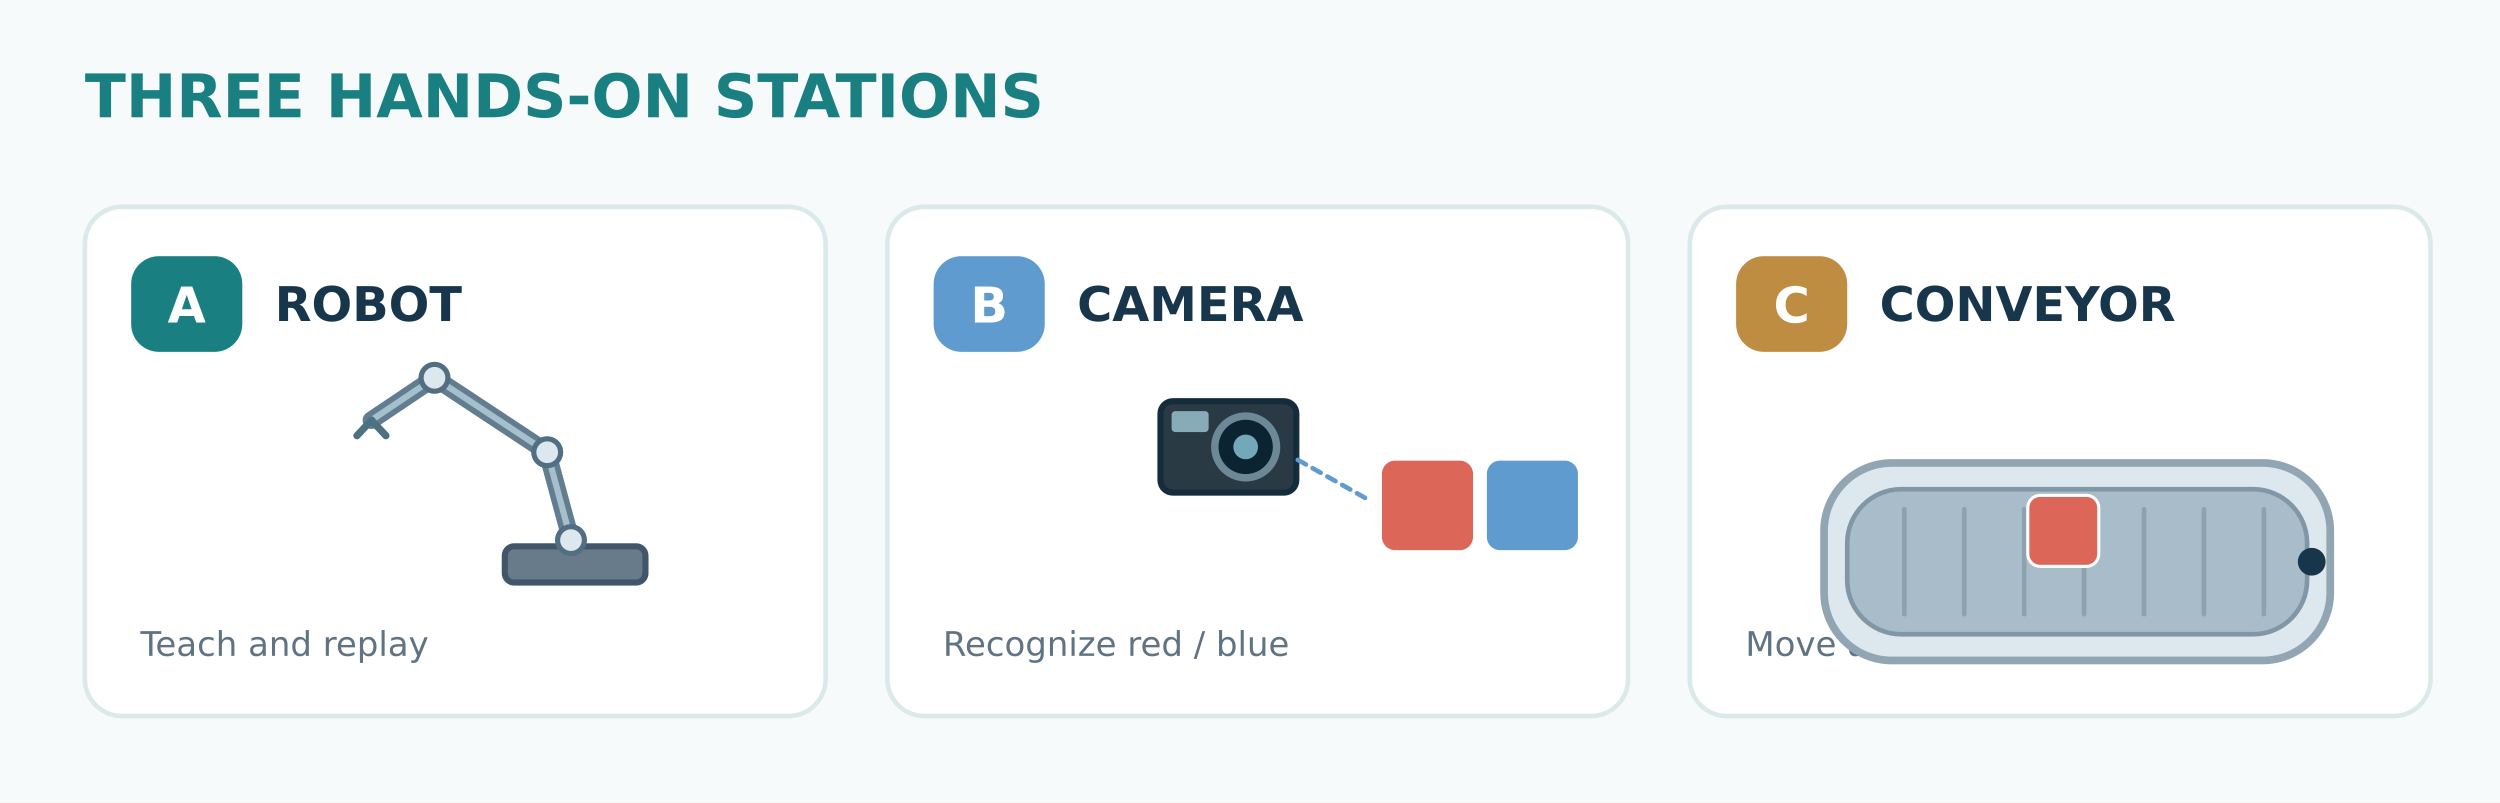
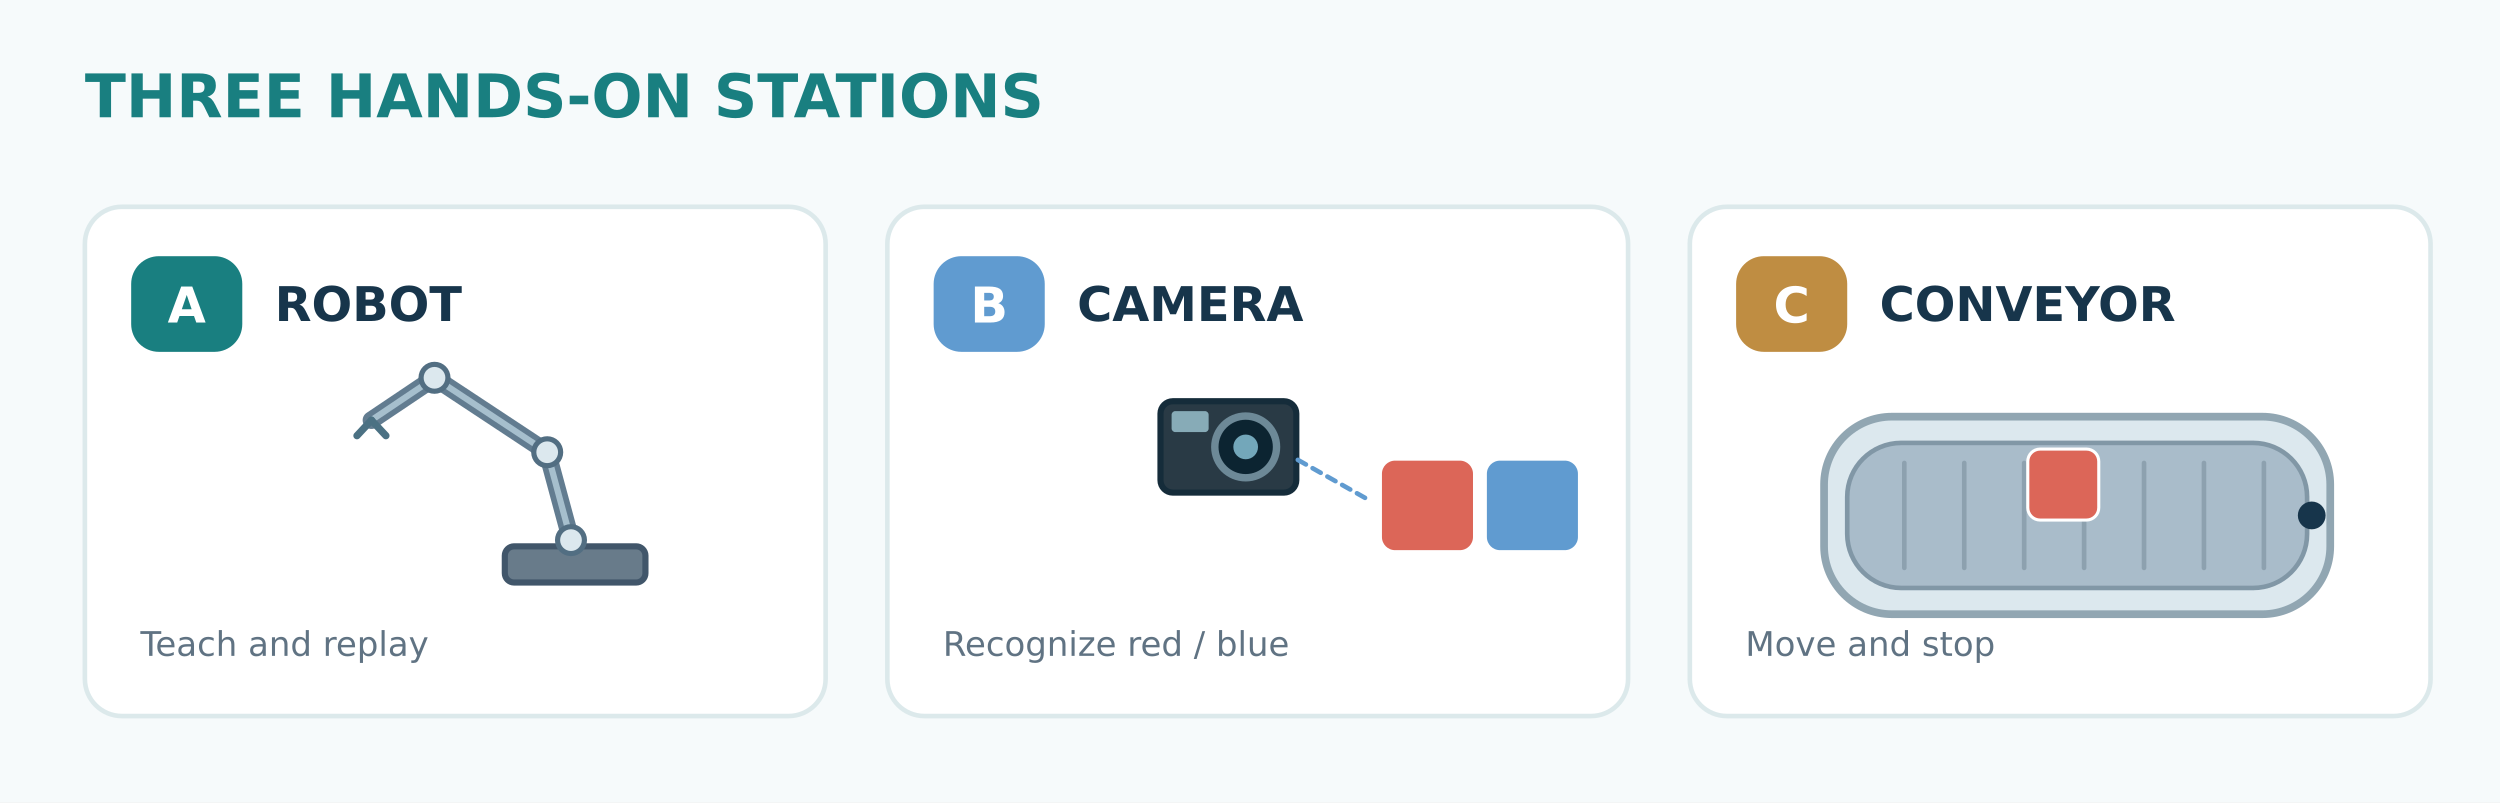
<svg xmlns="http://www.w3.org/2000/svg" width="1620" height="520" viewBox="0 0 1620 520" role="img">
  <rect width="1620" height="520" fill="#F6FAFB" />
  <text x="55" y="76" fill="#197F80" font-family="DejaVu Sans,Arial,sans-serif" font-size="39" font-weight="700" text-anchor="start">THREE HANDS-ON STATIONS</text>
  <rect x="55" y="134" width="480" height="330" rx="24" fill="#FFFFFF" stroke="#DCE9EB" stroke-width="3" />
  <rect x="85" y="166" width="72" height="62" rx="18" fill="#197F80" stroke="none" stroke-width="2" />
  <text x="121" y="209" fill="#FFFFFF" font-family="DejaVu Sans,Arial,sans-serif" font-size="32" font-weight="700" text-anchor="middle">A</text>
  <text x="178" y="208" fill="#17354B" font-family="DejaVu Sans,Arial,sans-serif" font-size="31" font-weight="700" text-anchor="start">ROBOT</text>
  <text x="91" y="425" fill="#607383" font-family="DejaVu Sans,Arial,sans-serif" font-size="22" font-weight="400" text-anchor="start">Teach and replay</text>
  <rect x="327.12" y="354.02" width="91.12" height="23.45" rx="6.03" fill="#687B8A" stroke="#41566A" stroke-width="4" />
  <line x1="370.0" y1="350.0" x2="354.59" y2="293.05" stroke="#627C90" stroke-width="11.39" stroke-linecap="round" />
  <line x1="370.0" y1="350.0" x2="354.59" y2="293.05" stroke="#A6BFCD" stroke-width="4.02" stroke-linecap="round" />
  <line x1="354.59" y1="293.05" x2="281.56" y2="244.81" stroke="#627C90" stroke-width="11.39" stroke-linecap="round" />
  <line x1="354.59" y1="293.05" x2="281.56" y2="244.81" stroke="#A6BFCD" stroke-width="4.02" stroke-linecap="round" />
  <line x1="281.56" y1="244.81" x2="240.69" y2="272.28" stroke="#627C90" stroke-width="11.39" stroke-linecap="round" />
  <line x1="281.56" y1="244.81" x2="240.69" y2="272.28" stroke="#A6BFCD" stroke-width="4.02" stroke-linecap="round" />
  <circle cx="370.0" cy="350.0" r="8.71" fill="#DCE8EE" stroke="#526E82" stroke-width="3.35" />
  <circle cx="354.59" cy="293.05" r="8.71" fill="#DCE8EE" stroke="#526E82" stroke-width="3.35" />
  <circle cx="281.56" cy="244.81" r="8.71" fill="#DCE8EE" stroke="#526E82" stroke-width="3.35" />
  <line x1="240.69" y1="272.28" x2="231.31" y2="282.33" stroke="#4B7183" stroke-width="4.69" stroke-linecap="round" />
  <line x1="240.69" y1="272.28" x2="250.07" y2="282.33" stroke="#4B7183" stroke-width="4.69" stroke-linecap="round" />
  <rect x="575" y="134" width="480" height="330" rx="24" fill="#FFFFFF" stroke="#DCE9EB" stroke-width="3" />
  <rect x="605" y="166" width="72" height="62" rx="18" fill="#609BD0" stroke="none" stroke-width="2" />
  <text x="641" y="209" fill="#FFFFFF" font-family="DejaVu Sans,Arial,sans-serif" font-size="32" font-weight="700" text-anchor="middle">B</text>
  <text x="698" y="208" fill="#17354B" font-family="DejaVu Sans,Arial,sans-serif" font-size="31" font-weight="700" text-anchor="start">CAMERA</text>
  <text x="611" y="425" fill="#607383" font-family="DejaVu Sans,Arial,sans-serif" font-size="22" font-weight="400" text-anchor="start">Recognize red / blue</text>
  <rect x="752" y="260" width="88.0" height="59.2" rx="8.0" fill="#293A45" stroke="#152C3A" stroke-width="4" />
  <circle cx="807.2" cy="289.6" r="20.0" fill="#0C2431" stroke="#6D8997" stroke-width="4.8" />
  <circle cx="807.2" cy="289.6" r="8.0" fill="#73A7BA" />
  <rect x="759.2" y="266.4" width="24.0" height="13.6" rx="2.4" fill="#87ABB7" stroke="none" stroke-width="2" />
  <rect x="894" y="297" width="62" height="61" rx="10" fill="#DC6658" stroke="#FFF" stroke-width="3" />
  <rect x="962" y="297" width="62" height="61" rx="10" fill="#609BD0" stroke="#FFF" stroke-width="3" />
  <line x1="841" y1="298" x2="887" y2="324" stroke="#609BD0" stroke-width="3" stroke-linecap="round" stroke-dasharray="6 5" />
  <rect x="1095" y="134" width="480" height="330" rx="24" fill="#FFFFFF" stroke="#DCE9EB" stroke-width="3" />
  <rect x="1125" y="166" width="72" height="62" rx="18" fill="#BF8D42" stroke="none" stroke-width="2" />
  <text x="1161" y="209" fill="#FFFFFF" font-family="DejaVu Sans,Arial,sans-serif" font-size="32" font-weight="700" text-anchor="middle">C</text>
  <text x="1218" y="208" fill="#17354B" font-family="DejaVu Sans,Arial,sans-serif" font-size="31" font-weight="700" text-anchor="start">CONVEYOR</text>
  <text x="1131" y="425" fill="#607383" font-family="DejaVu Sans,Arial,sans-serif" font-size="22" font-weight="400" text-anchor="start">Move and stop</text>
-   <rect x="1182" y="300" width="328" height="128" rx="44" fill="#DCE8EE" stroke="#91A6B2" stroke-width="5" />
-   <rect x="1197" y="317" width="298" height="94" rx="35" fill="#A9BCCA" stroke="#8197A6" stroke-width="3" />
-   <line x1="1234.0" y1="330" x2="1234.0" y2="398" stroke="#8DA1AF" stroke-width="3" stroke-linecap="round" />
-   <line x1="1272.833" y1="330" x2="1272.833" y2="398" stroke="#8DA1AF" stroke-width="3" stroke-linecap="round" />
-   <line x1="1311.667" y1="330" x2="1311.667" y2="398" stroke="#8DA1AF" stroke-width="3" stroke-linecap="round" />
-   <line x1="1350.5" y1="330" x2="1350.5" y2="398" stroke="#8DA1AF" stroke-width="3" stroke-linecap="round" />
-   <line x1="1389.333" y1="330" x2="1389.333" y2="398" stroke="#8DA1AF" stroke-width="3" stroke-linecap="round" />
-   <line x1="1428.167" y1="330" x2="1428.167" y2="398" stroke="#8DA1AF" stroke-width="3" stroke-linecap="round" />
-   <line x1="1467.0" y1="330" x2="1467.0" y2="398" stroke="#8DA1AF" stroke-width="3" stroke-linecap="round" />
-   <circle cx="1498" cy="364" r="9" fill="#17354B" />
-   <rect x="1314" y="321" width="46" height="46" rx="8" fill="#DC6658" stroke="#FFF" stroke-width="2" />
+   <rect x="1182" y="270" width="328" height="128" rx="44" fill="#DCE8EE" stroke="#91A6B2" stroke-width="5" />
+   <rect x="1197" y="287" width="298" height="94" rx="35" fill="#A9BCCA" stroke="#8197A6" stroke-width="3" />
+   <line x1="1234.0" y1="300" x2="1234.0" y2="368" stroke="#8DA1AF" stroke-width="3" stroke-linecap="round" />
+   <line x1="1272.833" y1="300" x2="1272.833" y2="368" stroke="#8DA1AF" stroke-width="3" stroke-linecap="round" />
+   <line x1="1311.667" y1="300" x2="1311.667" y2="368" stroke="#8DA1AF" stroke-width="3" stroke-linecap="round" />
+   <line x1="1350.5" y1="300" x2="1350.5" y2="368" stroke="#8DA1AF" stroke-width="3" stroke-linecap="round" />
+   <line x1="1389.333" y1="300" x2="1389.333" y2="368" stroke="#8DA1AF" stroke-width="3" stroke-linecap="round" />
+   <line x1="1428.167" y1="300" x2="1428.167" y2="368" stroke="#8DA1AF" stroke-width="3" stroke-linecap="round" />
+   <line x1="1467.0" y1="300" x2="1467.0" y2="368" stroke="#8DA1AF" stroke-width="3" stroke-linecap="round" />
+   <circle cx="1498" cy="334" r="9" fill="#17354B" />
+   <rect x="1314" y="291" width="46" height="46" rx="8" fill="#DC6658" stroke="#FFF" stroke-width="2" />
</svg>
